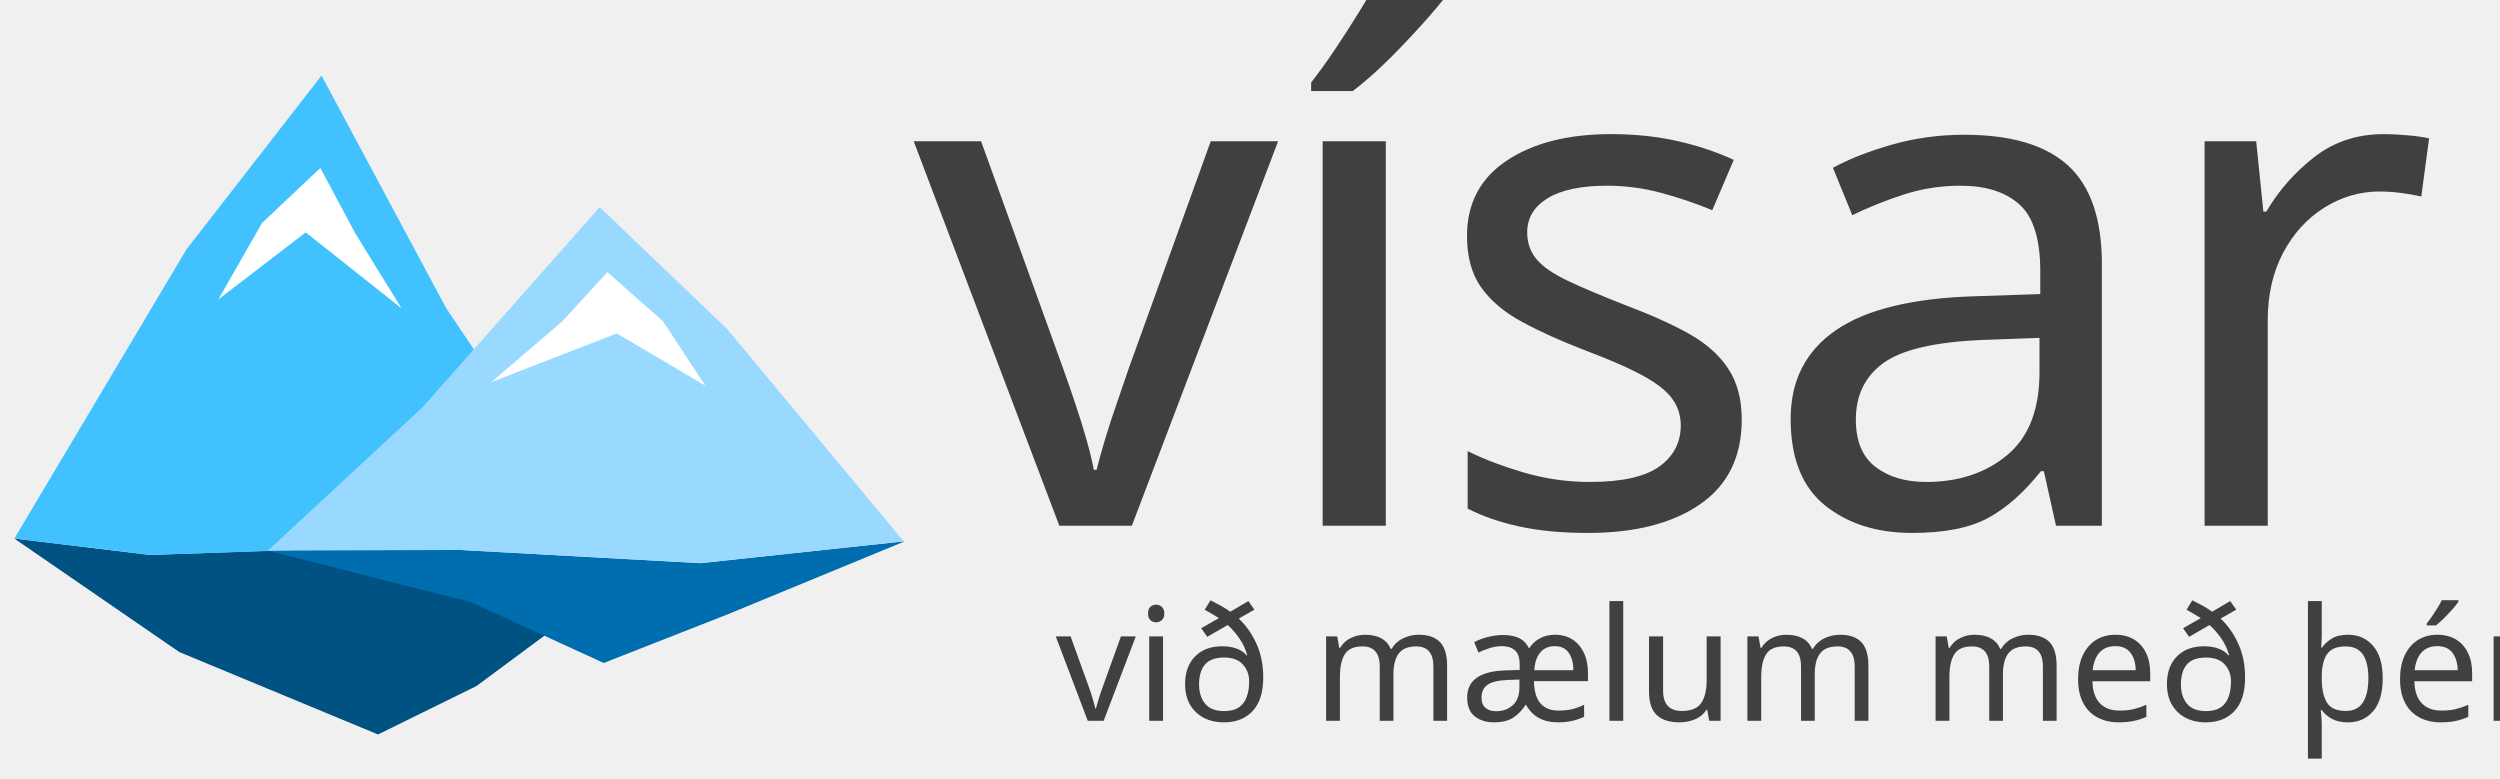
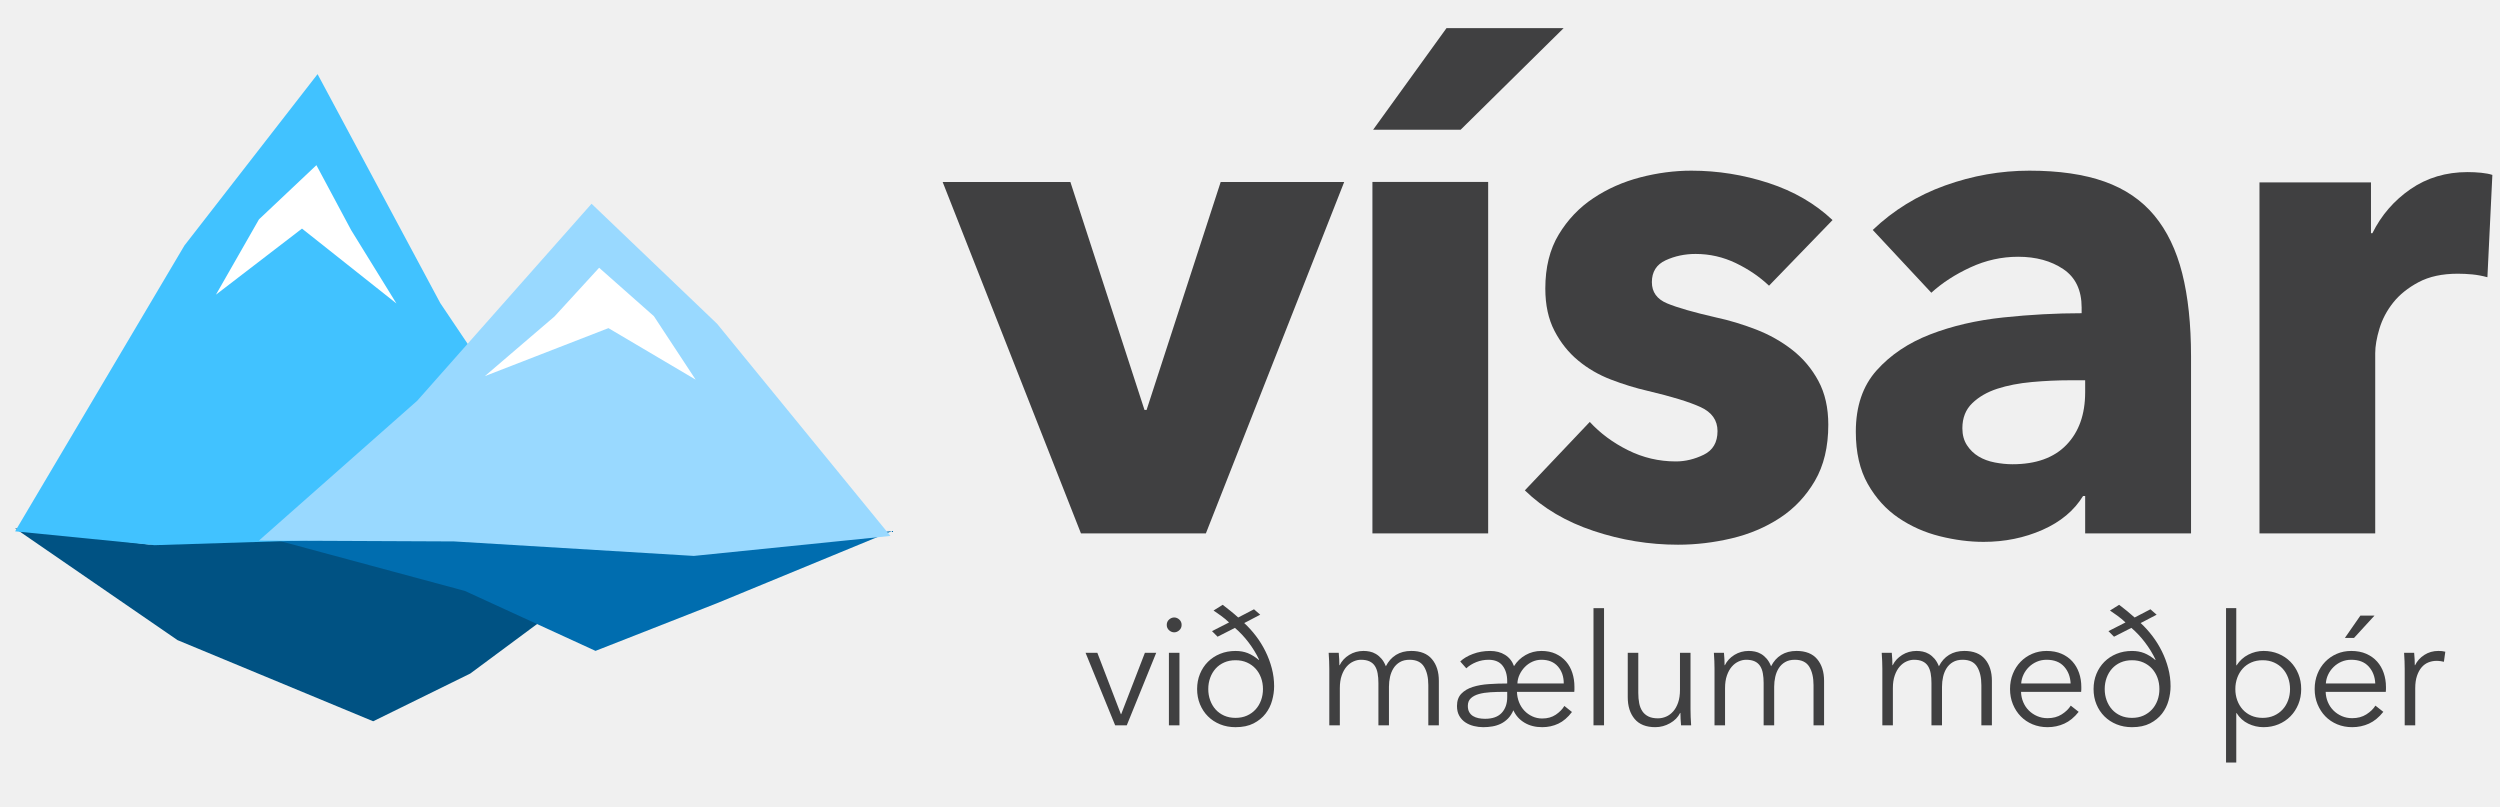
- <svg xmlns="http://www.w3.org/2000/svg" version="1.1" id="Layer_1" x="0px" y="0px" width="305px" height="95px" viewBox="0 0 305 95" enable-background="new 0 0 305 95" xml:space="preserve">
+ <svg xmlns="http://www.w3.org/2000/svg" version="1.1" id="Layer_1" x="0px" y="0px" width="310px" height="100px" viewBox="0 0 310 100" enable-background="new 0 0 310 100" xml:space="preserve">
  <g>
-     <text transform="matrix(1 0 0 1 111.4751 64.1426)" fill="#404041" font-family="'AvenirNext-Bold'" font-size="87.509" letter-spacing="-2">vísar</text>
+     <polygon fill="#005283" points="1.861,65.512 22.013,79.376 46.274,89.438 58.312,83.52 70.46,74.516 34.588,66.942 18.439,67.515     " />
+     <polygon fill="#006DAF" points="73.843,80.709 88.896,74.803 110.619,65.847 85.657,68.513 54.596,66.799 33.637,66.799    57.646,73.276  " />
+     <polygon fill="#41C2FF" points="39.378,9.193 54.596,37.587 73.616,65.885 19.154,67.602 1.875,65.885 22.87,30.442  " />
+     <polygon fill="#FFFFFF" points="49.157,37.63 37.447,28.346 26.776,36.54 32.111,27.203 39.234,20.481 43.544,28.537  " />
+     <polygon fill="#99D9FF" points="73.352,25.264 88.916,40.146 110.415,66.457 86.038,68.934 56.311,67.137 32.111,67.028    51.738,49.688  " />
+     <polygon fill="#FFFFFF" points="86.26,47.077 75.447,40.688 60.123,46.639 68.756,39.244 74.292,33.201 81.083,39.207  " />
  </g>
  <g>
-     <text transform="matrix(1 0 0 1 128.8013 87.9395)" fill="#404041" font-family="'AvenirNext-Regular'" font-size="19.215">við mælum með þér</text>
+     <g>
+       <path fill="#404041" d="M149.528,66.143h-15.489l-17.151-43.579h15.839l9.188,28.265h0.263l9.188-28.265h15.314L149.528,66.143z" />
+       <path fill="#404041" d="M170.18,66.143V22.563h14.352v43.579H170.18z M181.118,16.088h-10.851l9.1-12.602h14.527L181.118,16.088z" />
+       <path fill="#404041" d="M219.358,35.427c-1.168-1.108-2.538-2.042-4.113-2.8c-1.575-0.758-3.237-1.138-4.987-1.138    c-1.344,0-2.582,0.263-3.72,0.788s-1.706,1.43-1.706,2.713c0,1.225,0.626,2.1,1.881,2.625c1.254,0.525,3.281,1.109,6.082,1.75    c1.633,0.35,3.281,0.847,4.944,1.488c1.663,0.643,3.164,1.488,4.507,2.538c1.342,1.05,2.42,2.334,3.238,3.851    c0.816,1.518,1.225,3.325,1.225,5.425c0,2.743-0.555,5.062-1.662,6.957c-1.109,1.896-2.553,3.428-4.332,4.594    c-1.78,1.168-3.778,2.014-5.994,2.539c-2.219,0.524-4.435,0.787-6.65,0.787c-3.561,0-7.045-0.568-10.458-1.707    c-3.413-1.137-6.257-2.813-8.532-5.031l8.051-8.488c1.283,1.4,2.857,2.568,4.726,3.5c1.866,0.934,3.851,1.4,5.95,1.4    c1.167,0,2.319-0.276,3.457-0.832c1.138-0.553,1.707-1.531,1.707-2.932c0-1.341-0.701-2.332-2.101-2.975    c-1.4-0.641-3.588-1.312-6.563-2.013c-1.518-0.35-3.034-0.816-4.551-1.4c-1.518-0.583-2.873-1.37-4.068-2.363    c-1.197-0.991-2.174-2.217-2.932-3.675c-0.76-1.458-1.138-3.208-1.138-5.25c0-2.625,0.554-4.857,1.663-6.695    c1.107-1.837,2.537-3.339,4.287-4.506c1.75-1.167,3.689-2.026,5.819-2.582c2.129-0.554,4.245-0.832,6.345-0.832    c3.267,0,6.461,0.512,9.582,1.532c3.12,1.021,5.761,2.553,7.92,4.594L219.358,35.427z" />
+       <path fill="#404041" d="M232.221,28.514c2.566-2.45,5.557-4.288,8.97-5.513s6.898-1.838,10.458-1.838    c3.675,0,6.781,0.453,9.318,1.356c2.539,0.905,4.595,2.305,6.17,4.201c1.575,1.896,2.727,4.288,3.457,7.175    c0.729,2.888,1.094,6.316,1.094,10.282v21.965h-13.127v-4.639h-0.262c-1.109,1.81-2.787,3.21-5.032,4.201    c-2.247,0.991-4.682,1.488-7.307,1.488c-1.751,0-3.56-0.234-5.426-0.701c-1.868-0.466-3.574-1.225-5.119-2.275    c-1.546-1.049-2.815-2.449-3.807-4.199c-0.993-1.751-1.487-3.908-1.487-6.477c0-3.15,0.859-5.688,2.581-7.613    c1.72-1.925,3.938-3.413,6.651-4.463c2.712-1.05,5.73-1.75,9.057-2.101c3.325-0.35,6.562-0.525,9.713-0.525v-0.7    c0-2.157-0.758-3.748-2.275-4.769c-1.518-1.02-3.384-1.531-5.6-1.531c-2.043,0-4.012,0.438-5.907,1.312    c-1.896,0.875-3.515,1.925-4.856,3.15L232.221,28.514z M258.561,47.153h-1.838c-1.574,0-3.164,0.074-4.769,0.219    c-1.605,0.146-3.034,0.424-4.288,0.831c-1.255,0.409-2.29,1.006-3.106,1.794c-0.817,0.788-1.226,1.824-1.226,3.106    c0,0.818,0.189,1.518,0.569,2.101c0.379,0.584,0.86,1.05,1.444,1.399c0.582,0.351,1.254,0.6,2.012,0.744    c0.758,0.146,1.488,0.219,2.188,0.219c2.917,0,5.148-0.801,6.695-2.406c1.545-1.604,2.318-3.776,2.318-6.52V47.153z" />
+       <path fill="#404041" d="M308.439,34.377c-0.643-0.175-1.268-0.291-1.881-0.35c-0.613-0.057-1.211-0.087-1.794-0.087    c-1.925,0-3.544,0.35-4.856,1.047c-1.312,0.699-2.363,1.542-3.15,2.531c-0.787,0.99-1.356,2.066-1.707,3.23    c-0.35,1.164-0.524,2.181-0.524,3.053v22.342h-14.352V22.615h13.826v6.301h0.175c1.107-2.231,2.684-4.053,4.726-5.462    s4.404-2.115,7.089-2.115c0.582,0,1.15,0.03,1.706,0.087c0.554,0.059,1.007,0.146,1.356,0.263L308.439,34.377z" />
+     </g>
  </g>
  <g>
-     <polygon fill="#005283" points="1.75,65.704 21.879,79.552 46.114,89.603 58.139,83.691 70.273,74.697 34.441,67.131 18.31,67.703     " />
-     <polygon fill="#006DAF" points="73.651,80.883 88.688,74.982 110.388,66.037 85.453,68.707 54.427,67 31.966,67 57.473,73.466  " />
-     <polygon fill="#41C2FF" points="39.226,9.217 54.427,37.581 73.425,65.847 18.31,67.703 1.75,65.704 22.735,30.443  " />
-     <polygon fill="#FFFFFF" points="48.994,37.623 37.296,28.349 26.638,36.533 31.966,27.207 39.081,20.493 43.387,28.539  " />
-     <polygon fill="#99D9FF" points="73.163,25.271 88.707,40.135 110.245,66.037 85.453,68.701 56.139,67.097 32.68,67.179    51.572,49.667  " />
-     <polygon fill="#FFFFFF" points="86.057,47.059 75.255,40.678 59.947,46.622 68.571,39.234 74.102,33.198 80.885,39.198  " />
+     <g>
+       <path fill="#404041" d="M139.72,89.939h-1.441l-3.67-8.993h1.46l2.921,7.609h0.039l2.939-7.609h1.403L139.72,89.939z" />
+       <path fill="#404041" d="M146.521,77.488c0,0.269-0.096,0.489-0.288,0.662c-0.192,0.174-0.404,0.26-0.634,0.26    s-0.442-0.086-0.634-0.26c-0.192-0.173-0.288-0.394-0.288-0.662c0-0.27,0.096-0.49,0.288-0.664    c0.192-0.172,0.404-0.259,0.634-0.259s0.442,0.087,0.634,0.259C146.425,76.998,146.521,77.219,146.521,77.488z M146.252,89.939    h-1.307v-8.993h1.307V89.939z" />
+       <path fill="#404041" d="M154.284,77.258c0.525,0.486,1.012,1.024,1.46,1.613c0.449,0.59,0.839,1.221,1.171,1.893    c0.334,0.673,0.596,1.374,0.788,2.104c0.192,0.729,0.288,1.474,0.288,2.229c0,0.577-0.083,1.166-0.25,1.769    c-0.166,0.602-0.438,1.146-0.816,1.633c-0.377,0.486-0.871,0.887-1.479,1.201c-0.609,0.313-1.355,0.471-2.239,0.471    c-0.692,0-1.329-0.119-1.912-0.355c-0.583-0.237-1.086-0.567-1.508-0.99c-0.423-0.422-0.753-0.922-0.99-1.498    c-0.237-0.576-0.355-1.204-0.355-1.883c0-0.68,0.118-1.307,0.355-1.884c0.237-0.576,0.567-1.076,0.99-1.499    c0.422-0.422,0.925-0.752,1.508-0.989c0.583-0.237,1.22-0.355,1.912-0.355c0.563,0,1.069,0.09,1.518,0.269    c0.448,0.18,0.903,0.461,1.364,0.846l0.039-0.038c-0.346-0.73-0.778-1.438-1.297-2.124c-0.519-0.685-1.085-1.289-1.7-1.814    l-2.152,1.095l-0.691-0.692l2.113-1.076c-0.32-0.307-0.65-0.582-0.989-0.826c-0.34-0.242-0.65-0.461-0.932-0.652l1.134-0.711    c0.333,0.256,0.663,0.516,0.99,0.777c0.327,0.264,0.637,0.529,0.932,0.798l1.96-1.019l0.769,0.673L154.284,77.258z     M149.826,85.443c0,0.499,0.08,0.967,0.24,1.402s0.384,0.813,0.672,1.133c0.289,0.32,0.641,0.574,1.057,0.76    c0.416,0.186,0.887,0.278,1.412,0.278s0.996-0.093,1.413-0.278c0.416-0.186,0.771-0.439,1.066-0.76    c0.294-0.319,0.522-0.697,0.682-1.133s0.24-0.903,0.24-1.402c0-0.5-0.08-0.968-0.24-1.403s-0.388-0.813-0.682-1.134    c-0.295-0.32-0.65-0.573-1.066-0.759c-0.417-0.186-0.887-0.278-1.413-0.278s-0.996,0.093-1.412,0.278    c-0.417,0.186-0.769,0.438-1.057,0.759c-0.288,0.32-0.512,0.698-0.672,1.134S149.826,84.943,149.826,85.443z" />
+       <path fill="#404041" d="M167.303,81.206c0.531-0.327,1.123-0.49,1.777-0.49c0.242,0,0.496,0.026,0.759,0.077    s0.519,0.15,0.769,0.297c0.25,0.148,0.48,0.344,0.691,0.587s0.395,0.558,0.548,0.941c0.308-0.614,0.728-1.085,1.259-1.412    s1.162-0.49,1.893-0.49c1.14,0,1.995,0.34,2.564,1.019c0.57,0.68,0.855,1.576,0.855,2.689v5.516h-1.307v-4.977    c0-0.948-0.176-1.711-0.528-2.287s-0.951-0.865-1.796-0.865c-0.475,0-0.875,0.097-1.201,0.289    c-0.327,0.191-0.59,0.445-0.788,0.759s-0.343,0.669-0.433,1.066s-0.135,0.808-0.135,1.229v4.785h-1.307v-5.246    c0-0.436-0.031-0.832-0.096-1.191c-0.064-0.358-0.176-0.663-0.336-0.912c-0.16-0.25-0.381-0.442-0.663-0.577    c-0.282-0.134-0.641-0.202-1.076-0.202c-0.308,0-0.618,0.071-0.932,0.212c-0.313,0.142-0.596,0.355-0.846,0.644    c-0.249,0.289-0.451,0.653-0.604,1.096c-0.154,0.441-0.23,0.964-0.23,1.566v4.611h-1.307v-7.014c0-0.243-0.008-0.558-0.02-0.941    c-0.014-0.385-0.032-0.73-0.059-1.038h1.25c0.025,0.243,0.045,0.513,0.057,0.808c0.014,0.295,0.02,0.537,0.02,0.729h0.039    C166.377,81.959,166.771,81.533,167.303,81.206z" />
+       <path fill="#404041" d="M195.23,85.174c0,0.115,0,0.225,0,0.326c0,0.104-0.006,0.199-0.019,0.289h-7.109    c0.013,0.451,0.099,0.879,0.259,1.285s0.381,0.757,0.664,1.053c0.281,0.297,0.611,0.531,0.988,0.705    c0.379,0.175,0.785,0.262,1.221,0.262c0.653,0,1.214-0.156,1.682-0.471c0.467-0.314,0.822-0.676,1.066-1.086l0.941,0.75    c-0.513,0.676-1.076,1.158-1.691,1.448c-0.614,0.29-1.281,0.435-1.998,0.435c-0.846,0-1.578-0.186-2.2-0.558    c-0.621-0.372-1.079-0.884-1.374-1.537c-0.18,0.41-0.4,0.749-0.662,1.019c-0.264,0.269-0.558,0.483-0.885,0.644    c-0.326,0.16-0.676,0.272-1.047,0.336s-0.756,0.097-1.152,0.097c-0.385,0-0.772-0.049-1.163-0.145s-0.739-0.246-1.047-0.451    s-0.558-0.475-0.749-0.807c-0.193-0.334-0.289-0.744-0.289-1.23c0-0.641,0.18-1.146,0.539-1.518    c0.357-0.371,0.828-0.65,1.412-0.836c0.582-0.186,1.248-0.305,1.998-0.355c0.749-0.051,1.508-0.077,2.277-0.077v-0.288    c0-0.781-0.189-1.419-0.567-1.912c-0.378-0.492-0.958-0.74-1.739-0.74c-0.537,0-1.047,0.097-1.527,0.289    c-0.48,0.191-0.894,0.448-1.239,0.769l-0.749-0.846c0.384-0.372,0.906-0.683,1.565-0.933c0.659-0.249,1.374-0.374,2.143-0.374    c0.718,0,1.335,0.163,1.854,0.49c0.519,0.327,0.887,0.791,1.104,1.394c0.358-0.577,0.836-1.035,1.432-1.375    c0.596-0.339,1.252-0.509,1.97-0.509c0.666,0,1.255,0.118,1.768,0.355c0.512,0.237,0.941,0.558,1.287,0.961    s0.605,0.874,0.778,1.412S195.23,84.559,195.23,85.174z M186.508,85.789c-0.576,0-1.137,0.016-1.682,0.048    s-1.025,0.106-1.441,0.223s-0.749,0.29-0.998,0.521c-0.25,0.231-0.375,0.548-0.375,0.946c0,0.31,0.057,0.567,0.172,0.773    c0.116,0.207,0.273,0.371,0.472,0.493s0.426,0.209,0.683,0.261c0.256,0.052,0.524,0.077,0.807,0.077    c0.922,0,1.61-0.245,2.065-0.734c0.454-0.489,0.683-1.14,0.683-1.952v-0.656H186.508z M193.905,84.751    c0-0.858-0.243-1.562-0.729-2.114c-0.488-0.55-1.166-0.826-2.037-0.826c-0.397,0-0.771,0.08-1.125,0.24    c-0.352,0.16-0.662,0.379-0.932,0.654c-0.269,0.275-0.486,0.589-0.652,0.941c-0.167,0.352-0.257,0.721-0.27,1.104H193.905z" />
+       <path fill="#404041" d="M198.9,89.939h-1.307V75.412h1.307V89.939z" />
+       <path fill="#404041" d="M208.451,89.939c-0.026-0.244-0.045-0.513-0.059-0.808c-0.012-0.294-0.019-0.538-0.019-0.729h-0.038    c-0.257,0.525-0.673,0.951-1.25,1.277c-0.576,0.326-1.185,0.49-1.824,0.49c-1.141,0-1.996-0.34-2.566-1.019    c-0.569-0.679-0.854-1.575-0.854-2.69v-5.515h1.307v4.977c0,0.474,0.038,0.903,0.115,1.288c0.077,0.384,0.208,0.714,0.394,0.989    s0.436,0.489,0.75,0.644c0.313,0.154,0.707,0.23,1.182,0.23c0.346,0,0.682-0.07,1.009-0.211s0.618-0.355,0.874-0.645    c0.256-0.287,0.461-0.652,0.615-1.095c0.153-0.442,0.23-0.964,0.23-1.565v-4.612h1.307v7.014c0,0.243,0.006,0.558,0.02,0.941    c0.012,0.384,0.031,0.729,0.057,1.038H208.451z" />
+       <path fill="#404041" d="M215.07,81.206c0.531-0.327,1.124-0.49,1.777-0.49c0.243,0,0.496,0.026,0.76,0.077    c0.262,0.051,0.518,0.15,0.768,0.297c0.25,0.148,0.48,0.344,0.692,0.587c0.211,0.243,0.394,0.558,0.548,0.941    c0.307-0.614,0.727-1.085,1.258-1.412s1.162-0.49,1.893-0.49c1.141,0,1.996,0.34,2.565,1.019c0.569,0.68,0.854,1.576,0.854,2.689    v5.516h-1.307v-4.977c0-0.948-0.176-1.711-0.527-2.287c-0.354-0.576-0.951-0.865-1.797-0.865c-0.475,0-0.875,0.097-1.201,0.289    c-0.326,0.191-0.59,0.445-0.787,0.759c-0.199,0.313-0.344,0.669-0.433,1.066c-0.09,0.397-0.135,0.808-0.135,1.229v4.785h-1.307    v-5.246c0-0.436-0.032-0.832-0.097-1.191c-0.063-0.358-0.176-0.663-0.336-0.912c-0.16-0.25-0.381-0.442-0.662-0.577    c-0.282-0.134-0.641-0.202-1.076-0.202c-0.308,0-0.619,0.071-0.932,0.212c-0.314,0.142-0.596,0.355-0.846,0.644    c-0.25,0.289-0.451,0.653-0.605,1.096c-0.154,0.441-0.23,0.964-0.23,1.566v4.611h-1.307v-7.014c0-0.243-0.007-0.558-0.02-0.941    c-0.013-0.385-0.031-0.73-0.058-1.038h1.249c0.025,0.243,0.045,0.513,0.058,0.808s0.02,0.537,0.02,0.729h0.038    C214.145,81.959,214.539,81.533,215.07,81.206z" />
+       <path fill="#404041" d="M235.88,81.206c0.532-0.327,1.124-0.49,1.777-0.49c0.243,0,0.497,0.026,0.759,0.077    c0.263,0.051,0.52,0.15,0.77,0.297c0.249,0.148,0.48,0.344,0.691,0.587s0.394,0.558,0.547,0.941    c0.309-0.614,0.728-1.085,1.26-1.412c0.531-0.327,1.162-0.49,1.893-0.49c1.139,0,1.994,0.34,2.564,1.019    c0.57,0.68,0.855,1.576,0.855,2.689v5.516h-1.307v-4.977c0-0.948-0.176-1.711-0.529-2.287c-0.352-0.576-0.951-0.865-1.796-0.865    c-0.474,0-0.874,0.097-1.201,0.289c-0.327,0.191-0.589,0.445-0.788,0.759c-0.198,0.313-0.342,0.669-0.432,1.066    s-0.135,0.808-0.135,1.229v4.785h-1.307v-5.246c0-0.436-0.032-0.832-0.096-1.191c-0.064-0.358-0.176-0.663-0.336-0.912    c-0.161-0.25-0.382-0.442-0.664-0.577c-0.281-0.134-0.641-0.202-1.076-0.202c-0.307,0-0.617,0.071-0.932,0.212    c-0.313,0.142-0.596,0.355-0.846,0.644c-0.249,0.289-0.451,0.653-0.604,1.096c-0.153,0.441-0.23,0.964-0.23,1.566v4.611h-1.307    v-7.014c0-0.243-0.007-0.558-0.02-0.941c-0.013-0.385-0.032-0.73-0.058-1.038h1.249c0.025,0.243,0.045,0.513,0.058,0.808    s0.02,0.537,0.02,0.729h0.038C234.955,81.959,235.348,81.533,235.88,81.206z" />
+       <path fill="#404041" d="M258.083,85.174c0,0.09,0,0.186,0,0.288s-0.007,0.212-0.02,0.327h-7.455    c0.013,0.448,0.103,0.871,0.269,1.268c0.166,0.397,0.396,0.743,0.691,1.037c0.295,0.295,0.641,0.529,1.038,0.702    s0.826,0.259,1.288,0.259c0.678,0,1.264-0.156,1.758-0.471c0.492-0.313,0.867-0.676,1.124-1.086l0.979,0.77    c-0.537,0.679-1.131,1.166-1.777,1.46s-1.342,0.442-2.084,0.442c-0.667,0-1.285-0.119-1.855-0.355    c-0.569-0.237-1.06-0.567-1.469-0.99c-0.41-0.422-0.734-0.922-0.971-1.498c-0.237-0.576-0.355-1.204-0.355-1.883    c0-0.68,0.115-1.307,0.346-1.884c0.23-0.576,0.551-1.076,0.961-1.499c0.41-0.422,0.891-0.752,1.441-0.989s1.146-0.355,1.787-0.355    c0.703,0,1.325,0.118,1.863,0.355s0.986,0.558,1.345,0.961s0.631,0.874,0.817,1.412C257.99,83.982,258.083,84.559,258.083,85.174z     M256.757,84.751c-0.038-0.845-0.311-1.547-0.816-2.104c-0.507-0.557-1.228-0.836-2.161-0.836c-0.436,0-0.84,0.08-1.211,0.24    c-0.372,0.16-0.699,0.379-0.98,0.654s-0.506,0.589-0.672,0.941c-0.167,0.352-0.264,0.721-0.289,1.104H256.757z" />
+       <path fill="#404041" d="M265.441,77.258c0.525,0.486,1.012,1.024,1.461,1.613c0.448,0.59,0.839,1.221,1.172,1.893    c0.333,0.673,0.596,1.374,0.787,2.104c0.193,0.729,0.289,1.474,0.289,2.229c0,0.577-0.084,1.166-0.25,1.769    c-0.166,0.602-0.439,1.146-0.816,1.633c-0.378,0.486-0.871,0.887-1.479,1.201c-0.608,0.313-1.354,0.471-2.239,0.471    c-0.691,0-1.328-0.119-1.911-0.355c-0.583-0.237-1.086-0.567-1.509-0.99c-0.422-0.422-0.752-0.922-0.989-1.498    s-0.355-1.204-0.355-1.883c0-0.68,0.118-1.307,0.355-1.884c0.237-0.576,0.567-1.076,0.989-1.499    c0.423-0.422,0.926-0.752,1.509-0.989s1.22-0.355,1.911-0.355c0.564,0,1.07,0.09,1.519,0.269c0.448,0.18,0.903,0.461,1.364,0.846    l0.039-0.038c-0.347-0.73-0.779-1.438-1.298-2.124c-0.519-0.685-1.085-1.289-1.7-1.814l-2.152,1.095l-0.691-0.692l2.113-1.076    c-0.32-0.307-0.65-0.582-0.989-0.826c-0.34-0.242-0.65-0.461-0.933-0.652l1.135-0.711c0.332,0.256,0.662,0.516,0.989,0.777    c0.327,0.264,0.637,0.529,0.932,0.798l1.96-1.019l0.769,0.673L265.441,77.258z M260.984,85.443c0,0.499,0.08,0.967,0.24,1.402    s0.384,0.813,0.672,1.133c0.289,0.32,0.641,0.574,1.057,0.76s0.887,0.278,1.412,0.278s0.996-0.093,1.413-0.278    c0.416-0.186,0.771-0.439,1.066-0.76c0.294-0.319,0.521-0.697,0.683-1.133c0.159-0.436,0.239-0.903,0.239-1.402    c0-0.5-0.08-0.968-0.239-1.403c-0.161-0.436-0.389-0.813-0.683-1.134c-0.295-0.32-0.65-0.573-1.066-0.759    c-0.417-0.186-0.888-0.278-1.413-0.278s-0.996,0.093-1.412,0.278s-0.768,0.438-1.057,0.759c-0.288,0.32-0.512,0.698-0.672,1.134    S260.984,84.943,260.984,85.443z" />
+       <path fill="#404041" d="M280.68,90.17c-0.666,0-1.297-0.145-1.893-0.433s-1.08-0.728-1.451-1.316h-0.038v6.13h-1.269V75.412h1.269    v7.091h0.038c0.385-0.589,0.875-1.034,1.471-1.335s1.22-0.452,1.873-0.452c0.666,0,1.283,0.118,1.854,0.355    s1.063,0.567,1.48,0.989c0.416,0.423,0.742,0.923,0.979,1.499c0.237,0.577,0.355,1.204,0.355,1.884    c0,0.679-0.118,1.307-0.355,1.883s-0.563,1.076-0.979,1.498c-0.417,0.423-0.91,0.753-1.48,0.99    C281.963,90.051,281.346,90.17,280.68,90.17z M283.965,85.443c0-0.5-0.08-0.968-0.24-1.403s-0.387-0.813-0.682-1.134    s-0.65-0.573-1.066-0.759s-0.887-0.278-1.412-0.278s-0.996,0.093-1.412,0.278c-0.417,0.186-0.77,0.438-1.057,0.759    c-0.289,0.32-0.514,0.698-0.674,1.134s-0.24,0.903-0.24,1.403c0,0.499,0.08,0.967,0.24,1.402s0.385,0.813,0.674,1.133    c0.287,0.32,0.64,0.574,1.057,0.76c0.416,0.186,0.887,0.278,1.412,0.278s0.996-0.093,1.412-0.278s0.771-0.439,1.066-0.76    c0.295-0.319,0.521-0.697,0.682-1.133S283.965,85.942,283.965,85.443z" />
+       <path fill="#404041" d="M295.859,85.174c0,0.09,0,0.186,0,0.288s-0.007,0.212-0.02,0.327h-7.455    c0.013,0.448,0.102,0.871,0.27,1.268c0.166,0.397,0.396,0.743,0.691,1.037c0.294,0.295,0.641,0.529,1.037,0.702    s0.826,0.259,1.287,0.259c0.68,0,1.266-0.156,1.759-0.471c0.493-0.313,0.868-0.676,1.124-1.086l0.98,0.77    c-0.539,0.679-1.131,1.166-1.777,1.46c-0.648,0.294-1.343,0.442-2.086,0.442c-0.666,0-1.284-0.119-1.854-0.355    c-0.57-0.237-1.061-0.567-1.471-0.99c-0.41-0.422-0.732-0.922-0.97-1.498s-0.355-1.204-0.355-1.883    c0-0.68,0.115-1.307,0.346-1.884c0.23-0.576,0.551-1.076,0.961-1.499c0.409-0.422,0.89-0.752,1.44-0.989s1.146-0.355,1.787-0.355    c0.705,0,1.326,0.118,1.864,0.355s0.986,0.558,1.345,0.961c0.359,0.403,0.631,0.874,0.816,1.412S295.859,84.559,295.859,85.174z     M294.533,84.751c-0.038-0.845-0.311-1.547-0.816-2.104c-0.506-0.557-1.227-0.836-2.162-0.836c-0.436,0-0.839,0.08-1.21,0.24    c-0.372,0.16-0.698,0.379-0.979,0.654c-0.283,0.275-0.507,0.589-0.674,0.941c-0.166,0.352-0.262,0.721-0.287,1.104H294.533z     M291.9,79.102h-1.133l1.921-2.767h1.749L291.9,79.102z" />
+       <path fill="#404041" d="M298.164,81.984c-0.012-0.385-0.031-0.73-0.057-1.038h1.248c0.025,0.243,0.045,0.513,0.059,0.808    c0.012,0.295,0.02,0.537,0.02,0.729h0.037c0.257-0.524,0.641-0.95,1.153-1.277s1.089-0.49,1.729-0.49    c0.166,0,0.316,0.007,0.451,0.019c0.135,0.014,0.272,0.039,0.414,0.078l-0.174,1.248c-0.076-0.025-0.205-0.051-0.384-0.076    c-0.18-0.025-0.358-0.039-0.538-0.039c-0.346,0-0.68,0.064-1,0.192s-0.598,0.329-0.835,0.604s-0.43,0.626-0.577,1.054    c-0.146,0.429-0.221,0.943-0.221,1.543v4.602h-1.307v-7.014C298.184,82.683,298.178,82.368,298.164,81.984z" />
+     </g>
  </g>
</svg>
